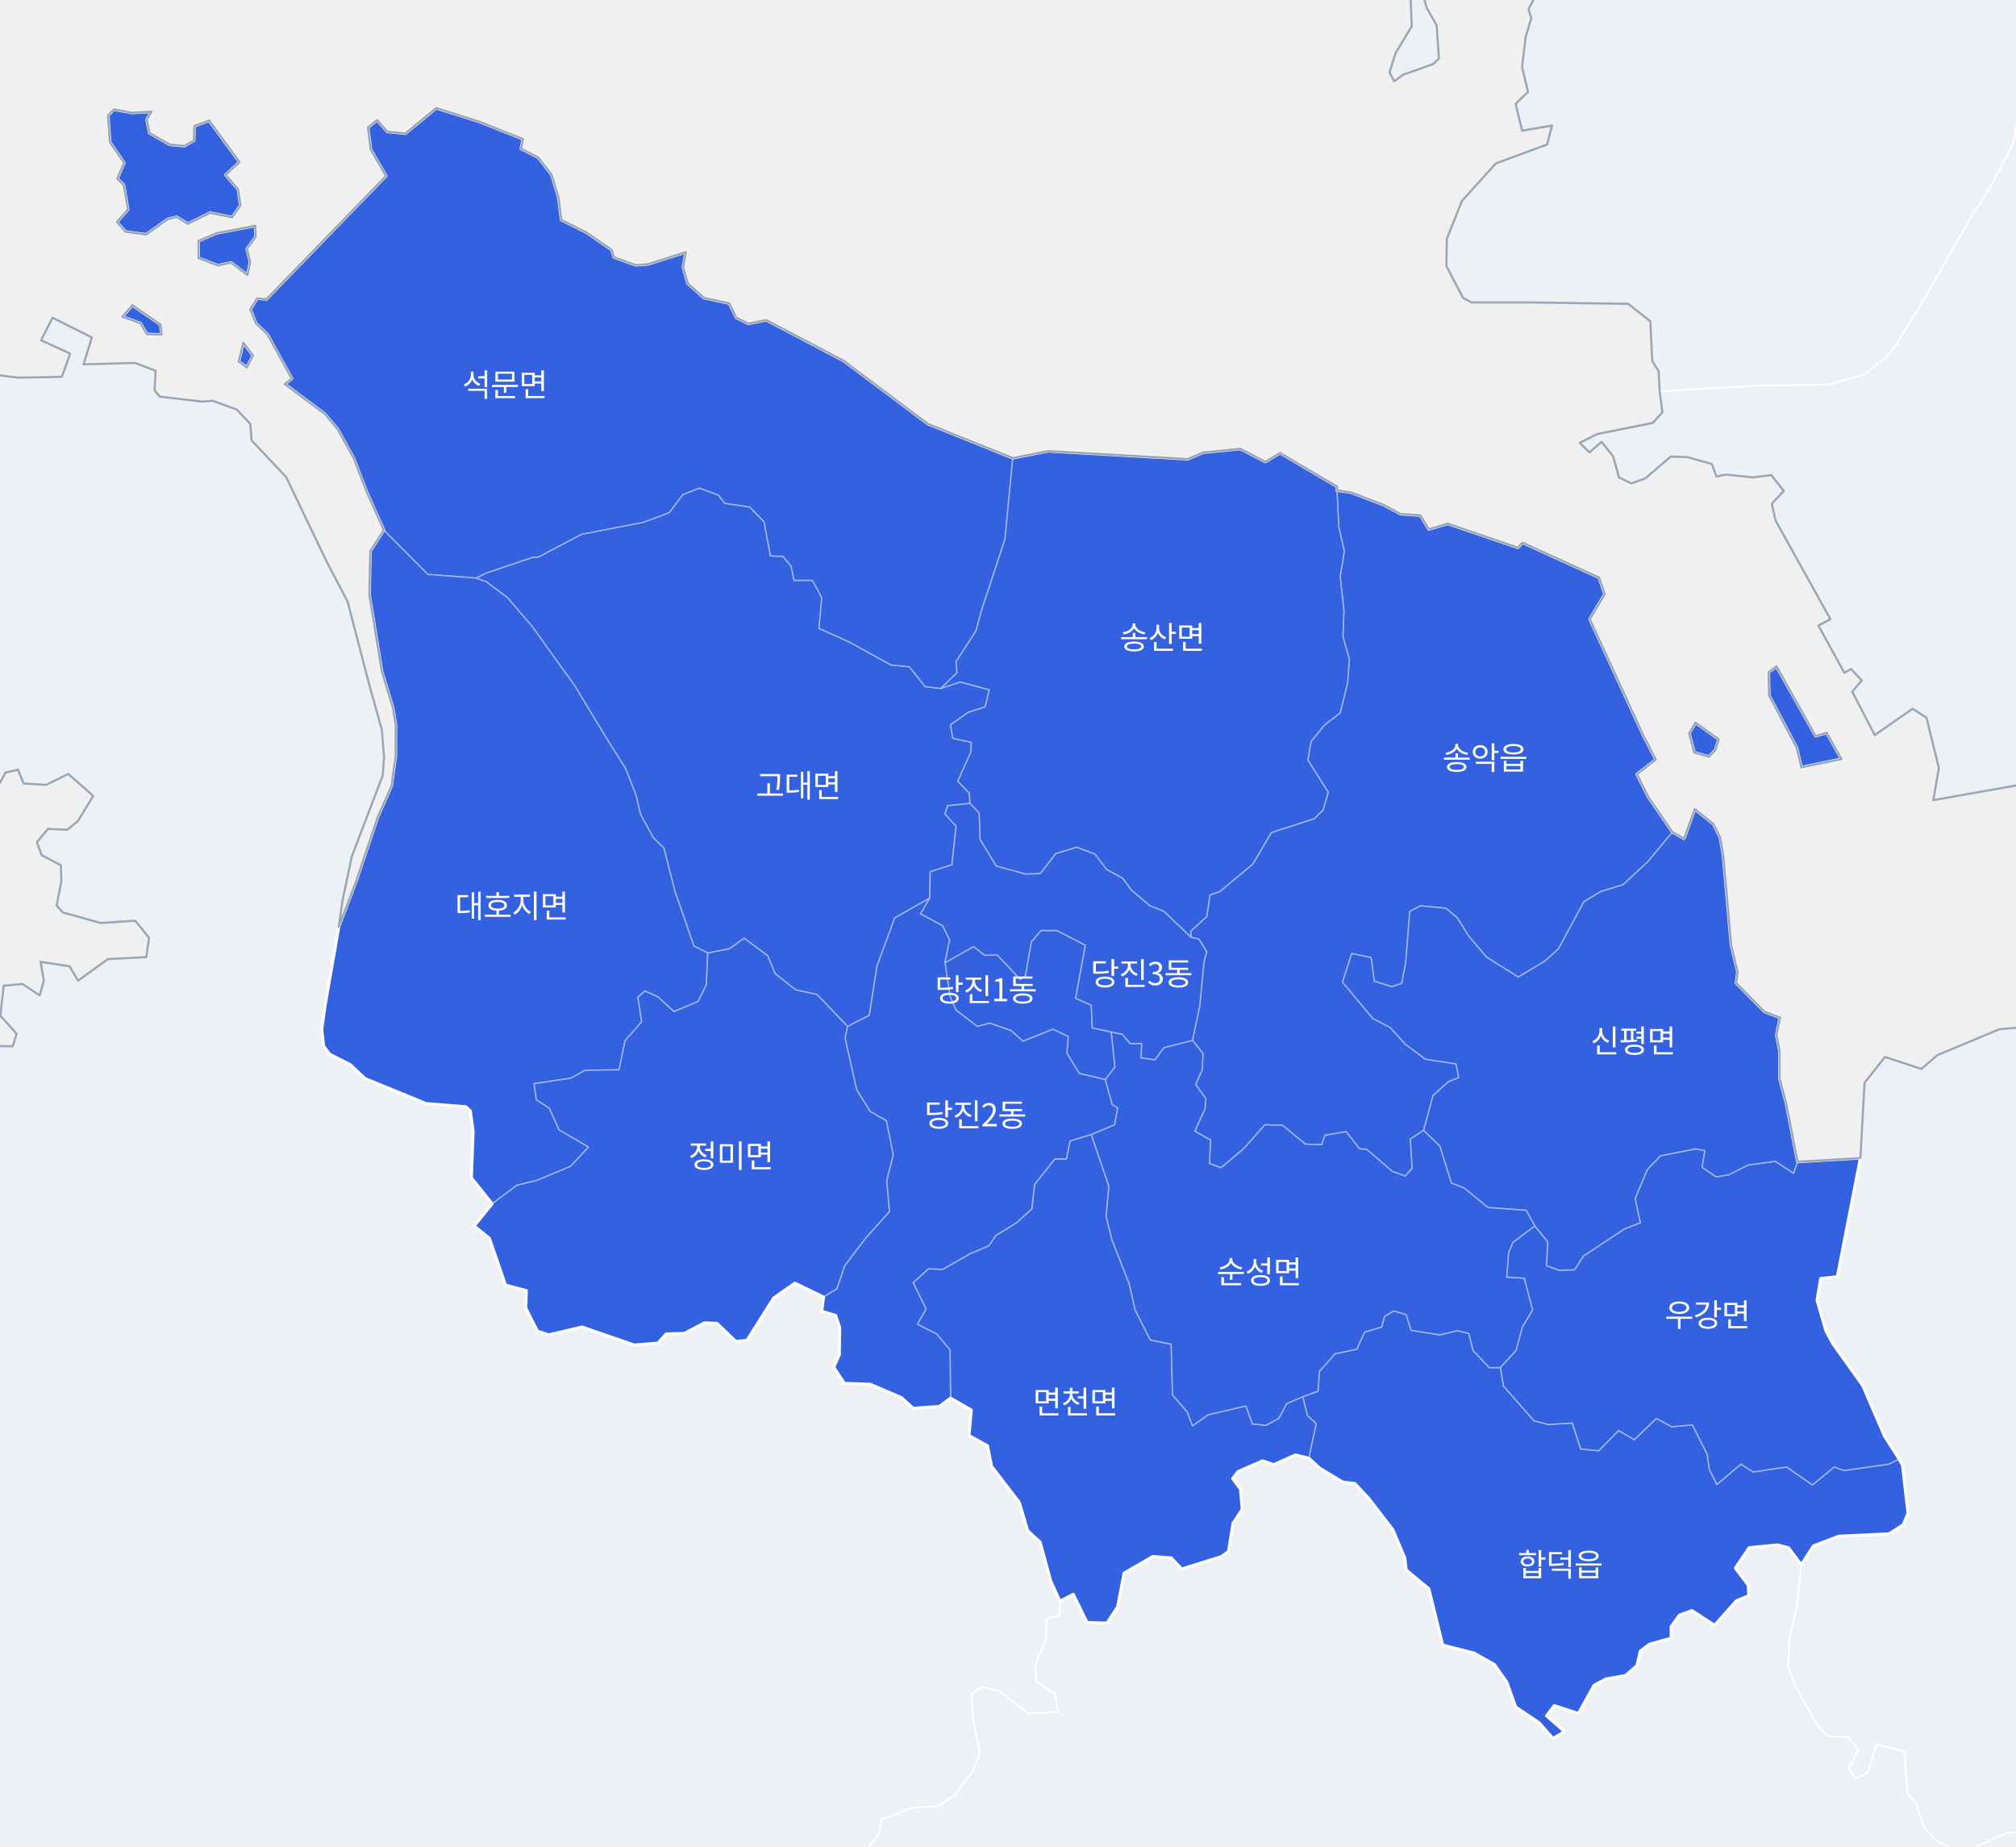
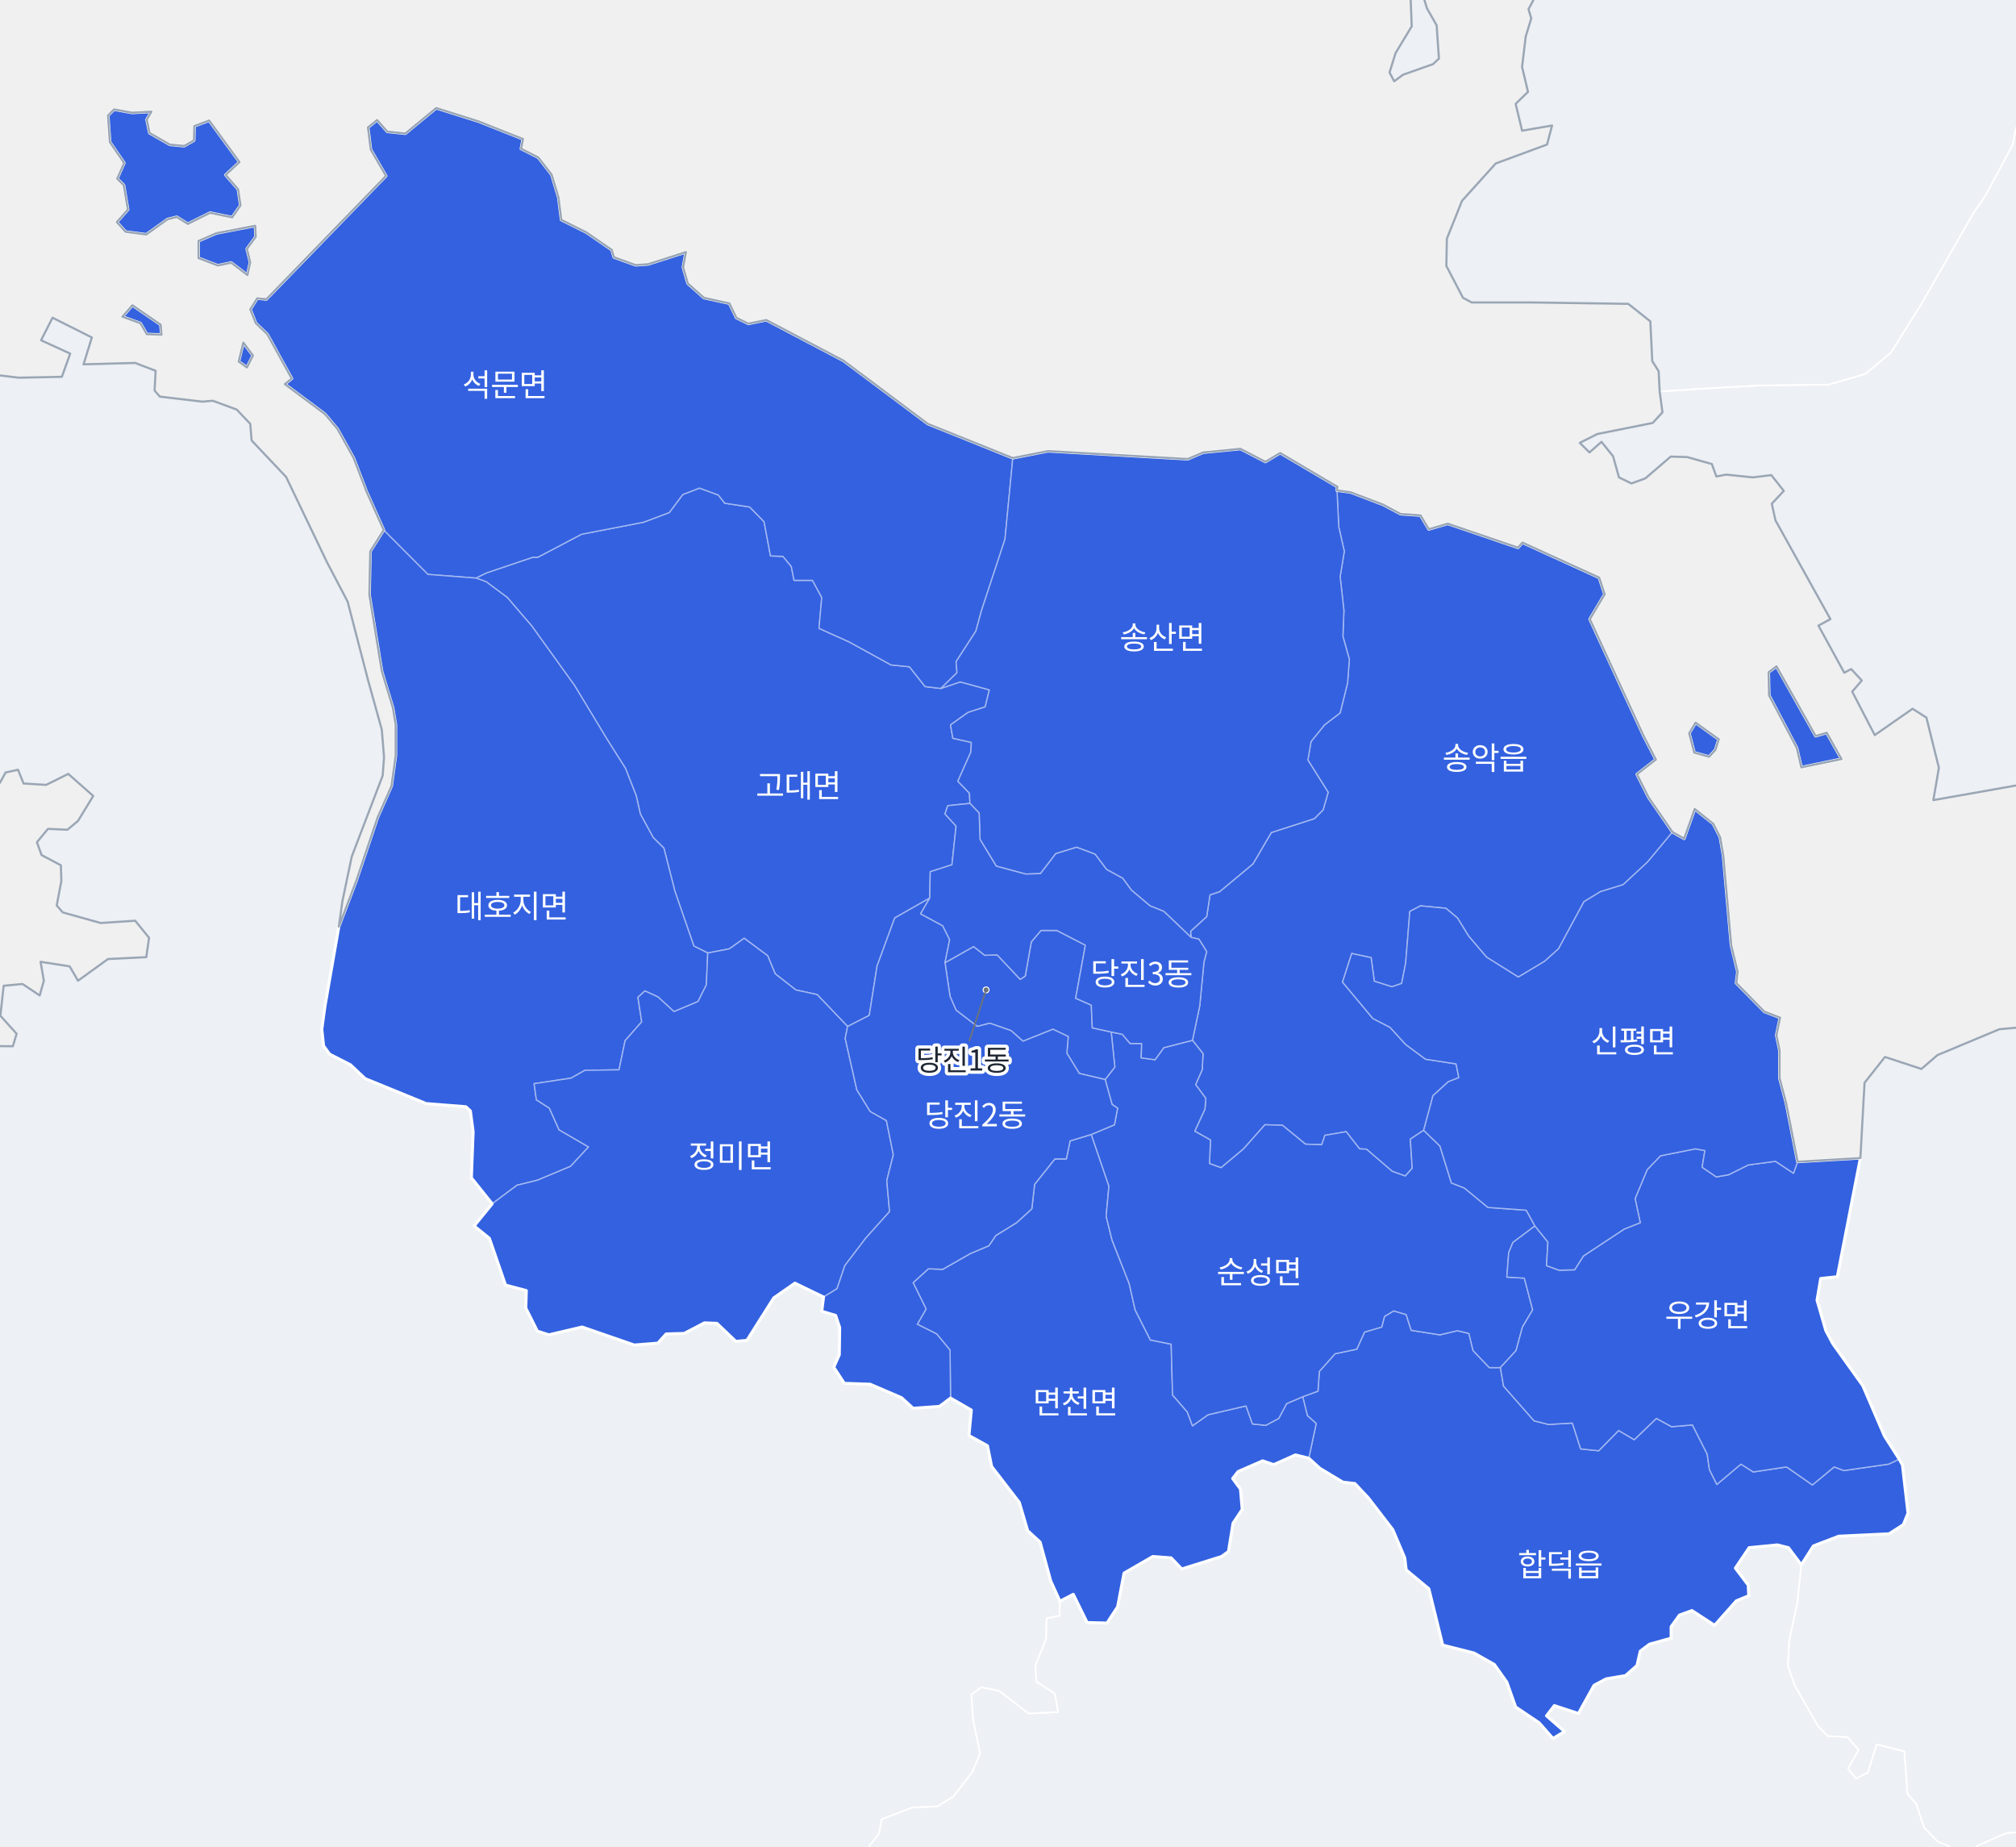
<svg xmlns="http://www.w3.org/2000/svg" width="1600" height="1465" viewBox="0 0 1600 1465" font-family="Pretendard,'Pretendard Variable','Apple SD Gothic Neo','Malgun Gothic','맑은 고딕','Noto Sans KR','Noto Sans CJK KR',sans-serif">
  <g id="배경">
    <path d="M1600 623.3L1534.4 634.9 1538.8 609.3 1528.9 569.4 1517.9 562.4 1487.9 583.3 1470 548.8 1477.6 540 1469.2 530.9 1463.7 533.8 1443.2 496.4 1452.7 491.3 1409.1 412.9 1406.2 399.7 1415.7 389.5 1405.8 377 1391.2 378.8 1369.9 376.6 1362.2 378.1 1358.6 368.2 1339.1 362.7 1326 362.3 1305.8 379.6 1294.8 383.6 1284.9 378.8 1280.2 362 1271 350.6 1261.5 359 1253.8 351.4 1267.7 344.4 1311.7 335.6 1319.4 327.2 1317.2 310.7 1349.8 308.5 1395.9 305.9 1451.3 305.2 1480.2 296.8 1500.7 279.9 1525.6 240 1565.9 169.6 1575.5 155.7 1597.5 114.7 1600 101.3Z" fill="#EDF0F4" fill-rule="evenodd" />
    <path d="M1130.5 0L1132.5 6.6 1140.2 20.1 1142 46.5 1137.3 50.9 1113.5 59.3 1106.5 64.5 1102.8 57.5 1107.6 42.1 1120.4 20.9 1119.6 0ZM1600 0L1600 101.3 1597.5 114.7 1575.5 155.7 1565.9 169.6 1525.6 240 1500.7 279.9 1480.2 296.8 1451.3 305.2 1395.9 305.9 1349.8 308.5 1317.2 310.7 1316.4 294.6 1311.3 286.5 1309.8 255 1292.3 241.1 1216 240 1168 240 1161.1 236.3 1147.9 211 1148.3 189.4 1160.3 159.4 1187.1 129.7 1227.8 114.7 1231.8 99.6 1208 103.7 1202.9 82.4 1212.7 72.9 1208 53.1 1210.9 28.9 1215.3 14.6 1213.1 7.3 1217 0Z" fill="#EDF0F4" fill-rule="evenodd" />
    <path d="M1600 1454L1592 1454.6 1568.7 1465 1547 1465 1537.7 1461.2 1527.1 1450.2 1520.9 1431.5 1513.9 1423.4 1511.4 1389.7 1489.4 1384.2 1482.4 1406.6 1472.9 1411.3 1466.7 1403.3 1475.1 1388.6 1466.3 1378.4 1450.5 1377.6 1442.8 1369.6 1424.2 1337 1419 1321.9 1420.1 1301 1426.4 1272.5 1429.6 1241.7 1439.2 1226.7 1459.3 1219 1499.3 1217.1 1510.6 1209.8 1514.3 1200.7 1509.9 1162.5 1507.3 1157.8 1495.6 1139.5 1478.4 1099.5 1454.6 1066.2 1449.1 1055.9 1442.1 1031.7 1445 1014.5 1458.2 1013.1 1476.5 918.9 1479.8 859.2 1496 838.7 1524.9 848.2 1537.7 837.2 1586.8 816.7 1600 815.5Z" fill="#EDF0F4" fill-rule="evenodd" />
    <path d="M0 1465L0 830.1 10.2 830.2 13.2 820.3 0.3 806 2.9 782.2 17.9 780.8 31.5 789.9 34.8 778.2 32.2 763.2 55.3 766.8 61.9 778.2 85.7 761 116.1 759.5 118.3 744.1 107.3 730.6 79.9 732.4 49.8 724 45 718.5 48.7 699.1 48.3 686.6 33 678.5 29.3 668.3 38.1 657.7 53.5 658.4 61.9 651.4 74 631.6 54.2 614.1 36.6 622.8 18.7 621.7 14.3 610.8 4.4 613 0 621.1 0 297.9 15 299.7 49.1 299 55.7 280.6 32.6 270 41.7 252.1 72.9 267.8 66.3 289.1 107.3 288 123.5 294.2 122.7 309.9 126.8 314.7 160.5 318.7 168.9 318 187.9 325 198.6 336.3 199.7 349.5 227.1 378.5 259.4 445.9 275.9 477.4 292.4 540.8 303 578.9 304.8 600.9 303.7 615.5 279.2 679.6 271.8 714.8 268.9 735.3 257.9 798.4 255.4 816.7 256.8 829.9 261.6 836.5 278.1 844.9 289.8 855.9 338.2 875.7 369.7 878.2 373.3 881.5 375.5 898 374.1 934.6 390.6 955.2 376.3 972.8 388.4 982.6 401.2 1019.7 417.7 1024.1 417.3 1038 426.5 1056.3 435.6 1059.2 462 1053 503.4 1067.3 522.1 1065.8 528.7 1058.5 543 1058.1 559.1 1049.7 569 1050.1 584 1064.4 592.8 1063.6 614.1 1029.9 630.9 1018.2 653.6 1029.2 652.2 1040.5 663.2 1043.8 666.4 1053.4 666.1 1075 661.7 1084.9 670.1 1097.7 690.6 1098.4 715.5 1109.1 724.7 1117.5 745.6 1116 754.4 1109.4 770.9 1118.9 769 1139.1 783.7 1147.2 787 1163.6 809 1192.2 815.6 1214.6 825.5 1223.7 833.9 1254.5 841.2 1270.6 840.9 1282 830.6 1284.2 830.2 1300.7 821.8 1321.2 822.5 1334.4 837.2 1343.9 839.8 1358.6 816.3 1359.7 792.9 1341.7 778.9 1338.8 770.9 1344.6 772.3 1364.8 777.8 1391.5 771.6 1406.2 756.6 1425.6 744.1 1433.3 723.6 1434.4 699.8 1443.6 697.6 1454.9 689.9 1465Z" fill="#EDF0F4" fill-rule="evenodd" />
    <path d="M689.9 1465L697.6 1454.9 699.8 1443.6 723.6 1434.4 744.1 1433.3 756.6 1425.6 771.6 1406.2 777.8 1391.5 772.3 1364.8 770.9 1344.6 778.9 1338.8 792.9 1341.7 816.3 1359.7 839.8 1358.6 837.2 1343.9 822.5 1334.4 821.8 1321.2 830.2 1300.7 830.6 1284.2 840.9 1282 841.2 1270.6 851.8 1265.1 862.8 1287.5 878.6 1287.9 887 1275 892.1 1248.3 914.9 1235.1 929.5 1236.2 937.9 1245 969.5 1235.1 975 1231.1 978.6 1208.7 985.9 1197.7 984.5 1181.6 978.3 1173.2 982.6 1167.7 1002.1 1159.2 1010.9 1162.2 1028.1 1154.5 1038.7 1157.1 1047.5 1165.1 1065.8 1176.1 1075.3 1177.2 1086 1188.6 1105.4 1213.8 1114.9 1236.2 1116 1245.7 1134 1260.7 1145 1305.4 1169.9 1311.7 1186 1320.8 1195.9 1334.8 1202.9 1354.5 1221.5 1367 1232.5 1379.5 1241.7 1374 1227.4 1361.5 1233.6 1353.4 1252.7 1359.7 1265.1 1337.3 1274.7 1332.2 1290.1 1329.6 1299.2 1321.6 1301.8 1310.2 1309.1 1304.7 1326.3 1299.9 1326.3 1290.8 1332.9 1281.6 1342.8 1278 1360.8 1289.7 1378 1270.3 1387.9 1266.2 1387.5 1257.8 1377.3 1244.3 1388.2 1228.1 1410.6 1225.9 1419.4 1228.1 1429.6 1241.7 1426.4 1272.5 1420.1 1301 1419 1321.9 1424.2 1337 1442.8 1369.6 1450.5 1377.6 1466.3 1378.4 1475.1 1388.6 1466.7 1403.3 1472.9 1411.3 1482.4 1406.6 1489.4 1384.2 1511.4 1389.7 1513.9 1423.4 1520.9 1431.5 1527.1 1450.2 1537.7 1461.2 1547 1465 1568.7 1465 1592 1454.6 1600 1454 1600 1465Z" fill="#EDF0F4" fill-rule="evenodd" />
    <path d="M1600 623.3L1534.4 634.9 1538.8 609.3 1528.9 569.4 1517.9 562.4 1487.9 583.3 1470 548.8 1477.6 540 1469.2 530.9 1463.7 533.8 1443.2 496.4 1452.7 491.3 1409.1 412.9 1406.2 399.7 1415.7 389.5 1405.8 377 1391.2 378.8 1369.9 376.6 1362.2 378.1 1358.6 368.2 1339.1 362.7 1326 362.3 1305.8 379.6 1294.8 383.6 1284.9 378.8 1280.2 362 1271 350.6 1261.5 359 1253.8 351.4 1267.7 344.4 1311.7 335.6 1319.4 327.2 1317.2 310.7 1349.8 308.5 1395.9 305.9 1451.3 305.2 1480.2 296.8 1500.7 279.9 1525.6 240 1565.9 169.6 1575.5 155.7 1597.5 114.7 1600 101.3" fill="none" stroke="#FFFFFF" stroke-width="1.2" stroke-linejoin="round" stroke-linecap="round" />
    <path d="M1132.5 6.6L1140.2 20.1 1142 46.5 1137.3 50.9 1113.5 59.3 1106.5 64.5 1102.8 57.5 1107.6 42.1 1120.4 20.9 1119.6 0M1130.5 0L1132.5 6.6M1600 101.3L1597.5 114.7 1575.5 155.7 1565.9 169.6 1525.6 240 1500.7 279.9 1480.2 296.8 1451.3 305.2 1395.9 305.9 1349.8 308.5 1317.2 310.7 1316.4 294.6 1311.3 286.5 1309.8 255 1292.3 241.1 1216 240 1168 240 1161.1 236.3 1147.9 211 1148.3 189.4 1160.3 159.4 1187.1 129.7 1227.8 114.7 1231.8 99.6 1208 103.7 1202.9 82.4 1212.7 72.9 1208 53.1 1210.9 28.9 1215.3 14.6 1213.1 7.3 1217 0" fill="none" stroke="#FFFFFF" stroke-width="1.2" stroke-linejoin="round" stroke-linecap="round" />
    <path d="M1600 1454L1592 1454.6 1568.7 1465M1547 1465L1537.7 1461.2 1527.1 1450.2 1520.9 1431.5 1513.9 1423.4 1511.4 1389.7 1489.4 1384.2 1482.4 1406.6 1472.9 1411.3 1466.7 1403.3 1475.1 1388.6 1466.3 1378.4 1450.5 1377.6 1442.8 1369.6 1424.2 1337 1419 1321.9 1420.1 1301 1426.4 1272.5 1429.6 1241.7 1439.2 1226.7 1459.3 1219 1499.3 1217.1 1510.6 1209.8 1514.3 1200.7 1509.9 1162.5 1507.3 1157.8 1495.6 1139.5 1478.4 1099.5 1454.6 1066.2 1449.1 1055.9 1442.1 1031.7 1445 1014.5 1458.2 1013.1 1476.5 918.9 1479.8 859.2 1496 838.7 1524.9 848.2 1537.7 837.2 1586.8 816.7 1600 815.5" fill="none" stroke="#FFFFFF" stroke-width="1.2" stroke-linejoin="round" stroke-linecap="round" />
    <path d="M0 830.1L10.2 830.2 13.2 820.3 0.3 806 2.9 782.2 17.9 780.8 31.5 789.9 34.8 778.2 32.2 763.2 55.3 766.8 61.9 778.2 85.7 761 116.1 759.5 118.3 744.1 107.3 730.6 79.9 732.4 49.8 724 45 718.5 48.7 699.1 48.3 686.6 33 678.5 29.3 668.3 38.1 657.7 53.5 658.4 61.9 651.4 74 631.6 54.2 614.1 36.6 622.8 18.7 621.7 14.3 610.8 4.4 613 0 621.1M0 297.9L15 299.7 49.1 299 55.7 280.6 32.6 270 41.7 252.1 72.9 267.8 66.3 289.1 107.3 288 123.5 294.2 122.7 309.9 126.8 314.7 160.5 318.7 168.9 318 187.9 325 198.6 336.3 199.7 349.5 227.1 378.5 259.4 445.9 275.9 477.4 292.4 540.8 303 578.9 304.8 600.9 303.7 615.5 279.2 679.6 271.8 714.8 268.9 735.3 257.9 798.4 255.4 816.7 256.8 829.9 261.6 836.5 278.1 844.9 289.8 855.9 338.2 875.7 369.7 878.2 373.3 881.5 375.5 898 374.1 934.6 390.6 955.2 376.3 972.8 388.4 982.6 401.2 1019.7 417.7 1024.1 417.3 1038 426.5 1056.3 435.6 1059.2 462 1053 503.4 1067.3 522.1 1065.8 528.7 1058.5 543 1058.1 559.1 1049.7 569 1050.1 584 1064.4 592.8 1063.6 614.1 1029.9 630.9 1018.2 653.6 1029.2 652.2 1040.5 663.2 1043.8 666.4 1053.4 666.1 1075 661.7 1084.9 670.1 1097.7 690.6 1098.4 715.5 1109.1 724.7 1117.5 745.6 1116 754.4 1109.4 770.9 1118.9 769 1139.1 783.7 1147.2 787 1163.6 809 1192.2 815.6 1214.6 825.5 1223.7 833.9 1254.5 841.2 1270.6 840.9 1282 830.6 1284.2 830.2 1300.7 821.8 1321.2 822.5 1334.4 837.2 1343.9 839.8 1358.6 816.3 1359.7 792.9 1341.7 778.9 1338.8 770.9 1344.6 772.3 1364.8 777.8 1391.5 771.6 1406.2 756.6 1425.6 744.1 1433.3 723.6 1434.4 699.8 1443.6 697.6 1454.9 689.9 1465" fill="none" stroke="#FFFFFF" stroke-width="1.2" stroke-linejoin="round" stroke-linecap="round" />
    <path d="M689.9 1465L697.6 1454.9 699.8 1443.6 723.6 1434.4 744.1 1433.3 756.6 1425.6 771.6 1406.2 777.8 1391.5 772.3 1364.8 770.9 1344.6 778.9 1338.8 792.9 1341.7 816.3 1359.7 839.8 1358.6 837.2 1343.9 822.5 1334.4 821.8 1321.2 830.2 1300.7 830.6 1284.2 840.9 1282 841.2 1270.6 851.8 1265.1 862.8 1287.5 878.6 1287.9 887 1275 892.1 1248.3 914.9 1235.1 929.5 1236.2 937.9 1245 969.5 1235.1 975 1231.1 978.6 1208.7 985.9 1197.7 984.5 1181.6 978.3 1173.2 982.6 1167.7 1002.1 1159.2 1010.9 1162.2 1028.1 1154.5 1038.7 1157.1 1047.5 1165.1 1065.8 1176.1 1075.3 1177.2 1086 1188.6 1105.4 1213.8 1114.9 1236.2 1116 1245.7 1134 1260.7 1145 1305.4 1169.9 1311.7 1186 1320.8 1195.9 1334.8 1202.9 1354.5 1221.5 1367 1232.5 1379.5 1241.7 1374 1227.4 1361.5 1233.6 1353.4 1252.7 1359.7 1265.1 1337.3 1274.7 1332.2 1290.1 1329.6 1299.2 1321.6 1301.8 1310.2 1309.1 1304.7 1326.3 1299.9 1326.3 1290.8 1332.9 1281.6 1342.8 1278 1360.8 1289.7 1378 1270.3 1387.9 1266.2 1387.5 1257.8 1377.3 1244.3 1388.2 1228.1 1410.6 1225.9 1419.4 1228.1 1429.6 1241.7 1426.4 1272.5 1420.1 1301 1419 1321.9 1424.2 1337 1442.8 1369.6 1450.5 1377.6 1466.3 1378.4 1475.1 1388.6 1466.7 1403.3 1472.9 1411.3 1482.4 1406.6 1489.4 1384.2 1511.4 1389.7 1513.9 1423.4 1520.9 1431.5 1527.1 1450.2 1537.7 1461.2 1547 1465M1568.7 1465L1592 1454.6 1600 1454" fill="none" stroke="#FFFFFF" stroke-width="1.2" stroke-linejoin="round" stroke-linecap="round" />
  </g>
  <g id="대상_내부">
    <path id="충청남도_당진시_합덕읍" d="M1190.8 1085.2L1182 1085.2 1169.1 1071.7 1165.8 1058.1 1156.7 1055.9 1142.8 1059.2 1120 1055.6 1116 1043.1 1106.1 1040.2 1098.8 1044.6 1096.6 1053 1083 1057 1076.8 1070.6 1059.6 1074.2 1047.1 1088.2 1046 1103.9 1033.9 1108.3 1037.6 1123.3 1044.6 1129.6 1038.7 1157.1 1047.5 1165.1 1065.8 1176.1 1075.3 1177.2 1086 1188.6 1105.4 1213.8 1114.9 1236.2 1116 1245.7 1134 1260.7 1145 1305.4 1169.9 1311.7 1186 1320.8 1195.9 1334.8 1202.9 1354.5 1221.5 1367 1232.5 1379.5 1241.7 1374 1227.4 1361.5 1233.6 1353.4 1252.7 1359.7 1265.1 1337.3 1274.7 1332.2 1290.1 1329.6 1299.2 1321.6 1301.8 1310.2 1309.1 1304.7 1326.3 1299.9 1326.3 1290.8 1332.9 1281.6 1342.8 1278 1360.8 1289.7 1378 1270.3 1387.9 1266.2 1387.5 1257.8 1377.3 1244.3 1388.2 1228.1 1410.6 1225.9 1419.4 1228.1 1429.6 1241.7 1439.2 1226.7 1459.3 1219 1499.3 1217.1 1510.6 1209.8 1514.3 1200.7 1509.9 1162.5 1507.3 1157.8 1498.9 1161.8 1463.4 1166.9 1455.7 1164 1438.4 1178.3 1417.9 1164 1391.5 1168 1381.7 1161.8 1362.6 1177.9 1356.7 1166.2 1354.9 1153.8 1343.2 1130.7 1326.7 1132.1 1314.6 1125.5 1297 1142.4 1284.6 1135.1 1268.8 1151.2 1254.5 1149.7 1247.9 1129.2 1228.9 1130.3 1217.5 1127.4 1193.3 1099.9Z" fill="#3361E0" fill-rule="evenodd" stroke="#A3B8F1" stroke-width="1" stroke-linejoin="round" />
    <path id="충청남도_당진시_송악읍" d="M1327.4 660.2L1308.4 632.7 1299.2 614.4 1314.2 602.7 1304.7 584.4 1261.8 491.3 1273.6 471.5 1269.2 458.3 1208.3 430.5 1204.7 434.5 1149 415.5 1134 419.9 1127.4 408.9 1111.6 407.8 1097.7 400.4 1072 390.6 1061.1 389.1 1062.5 418 1066.9 437.5 1063.6 457.6 1066.6 484.4 1065.8 504.9 1070.9 523.2 1069.5 541.9 1063.6 565.7 1051.2 575.2 1040.5 588.4 1038 603.1 1054.1 628.7 1050.1 642.6 1043.1 649.6 1009 660.6 994.4 685.5 968 707.5 960.3 710.1 957.7 727.3 944.9 739 945.3 743.8 951.5 745.2 957.7 755.1 955.5 763.5 952.2 798 946.4 825.5 954.8 836.1 954.1 848.9 948.9 860.6 957 871.6 956.3 880.1 948.2 897.6 960.7 904.6 959.9 923.3 969.1 926.6 987 911.6 1003.9 892.5 1017.8 892.9 1036.1 907.9 1049 908.3 1051.5 900.9 1068.4 898 1079 911.6 1084.5 911.9 1105 929.5 1115.3 933.2 1120.8 927 1119.3 903.9 1129.9 896.9 1137.3 869.4 1149.4 858.4 1157.8 855.1 1155.6 844.2 1131.4 840.5 1115.6 828.8 1103.2 815.2 1089.6 808.2 1065.5 779.3 1072.8 756.6 1088.2 759.9 1090.7 778.6 1104.7 783 1112.4 780.4 1115.6 764.3 1118.9 723.2 1127.4 718.8 1147.5 720.7 1156.7 728.4 1165.5 742.7 1179.8 759.5 1205 775.3 1225.9 762.8 1236.9 752.9 1257.1 715.5 1270.3 707.5 1288.2 702 1307.6 684Z" fill="#3361E0" fill-rule="evenodd" stroke="#A3B8F1" stroke-width="1" stroke-linejoin="round" />
    <path id="충청남도_당진시_고대면" d="M746.7 546.3L734.2 544.8 721.8 529.1 707.1 527.6 673.8 509.3 650 498.6 652.2 474.1 644.8 460.5 630.2 460.5 628 449.5 621.4 441.5 611.5 441.1 606.4 414 595 402.3 575.2 399.3 570.1 392.8 555.1 387.3 541.9 392.4 531.2 406.7 510.7 414.4 461.6 423.9 426.8 442.2 422.8 442.2 385.8 454.7 377.7 458.7 385.8 461.6 402.6 474.1 422.1 496.8 456.1 544.1 481.8 586.6 496.4 609.7 504.9 631.3 508.2 645.9 518.4 664.6 526.9 673 535.6 707.1 550.7 750.7 561.7 756.2 578.9 752.9 590.6 744.5 609.3 758.4 615.2 772.7 631.6 785.5 648.5 789.2 672.7 814.5 689.9 805.7 696.1 766.5 710.1 728.4 737.9 712.6 738.3 691.7 755.5 686.2 758.8 655.5 750 645.9 752.2 639.3 769.8 637.5 769.4 629.4 760.2 619.9 770.5 596.8 770.9 589.1 756.2 585.8 754.4 575.2 768.3 565.3 781.9 560.9 785.2 547.4 762.1 541.1Z" fill="#3361E0" fill-rule="evenodd" stroke="#A3B8F1" stroke-width="1" stroke-linejoin="round" />
    <path id="충청남도_당진시_석문면" d="M196 291.6L200.8 282.1 193.1 271.8 189.4 286.9ZM128.2 265.6L127.5 257.6 105.1 242.2 97.1 251.3 111.4 256.5 116.5 265.2ZM198.6 208.1L196 197.5 203 187.9 202.6 179.1 171.8 185 157.5 191.2 157.5 204.8 172.9 210.7 183.5 208.5 196.4 218.3ZM803.8 363.4L736.4 336.3 669.4 286.1 608.2 253.9 593.9 256.8 584.4 252.1 578.9 240.7 558.7 236.3 545.9 224.9 542.2 212.1 544.4 200 514.4 209.6 504.5 210.3 487.3 204.1 485.5 198.2 465.3 184.3 445.5 174.4 443.3 156.8 437.8 138.5 427.2 124.9 413.6 118 415.1 110.3 379.9 96.3 346.2 85.7 321.7 105.9 307.4 104.4 299.3 95.2 292 101.1 294.2 118.7 306.3 139.6 211.4 237.4 204.1 236.7 198.6 245.5 203 256.5 212.1 265.2 231.5 300.4 226 304.8 257.9 328.6 267.8 340.4 280.6 363.4 290.9 390.2 304.5 420.6 339.6 455.8 377.7 458.7 385.8 454.7 422.8 442.2 426.8 442.2 461.6 423.9 510.7 414.4 531.2 406.7 541.9 392.4 555.1 387.3 570.1 392.8 575.2 399.3 595 402.3 606.4 414 611.5 441.1 621.4 441.5 628 449.5 630.2 460.5 644.8 460.5 652.2 474.1 650 498.6 673.8 509.3 707.1 527.6 721.8 529.1 734.2 544.8 746.7 546.3 759.5 533.8 758.8 525 774.5 500.8 778.9 484.7 797.6 427.9ZM120.2 88.6L104.8 89.4 90.5 86.8 85.7 91.6 87.2 112.8 98.5 129.3 93 141.8 98.2 146.9 101.5 166.3 92.7 176.2 99.6 183.9 116.1 186.1 133 174 140.3 172.2 149.1 177.7 166.7 168.9 184.3 172.5 190.9 163 189 150.2 179.1 138.8 190.1 128.6 166 95.6 154.2 100 153.9 111.4 146.2 115.8 134.8 114.7 118.7 105.5 116.5 94.9Z" fill="#3361E0" fill-rule="evenodd" stroke="#A3B8F1" stroke-width="1" stroke-linejoin="round" />
    <path id="충청남도_당진시_대호지면" d="M377.7 458.7L339.6 455.8 304.5 420.6 293.8 437.5 293.1 471.9 303 532.7 311.8 561.7 314 575.2 314 599.4 310.7 623.6 299.7 648.5 282.8 698.7 268.9 735.3 257.9 798.4 255.4 816.7 256.8 829.9 261.6 836.5 278.1 844.9 289.8 855.9 338.2 875.7 369.7 878.2 373.3 881.5 375.5 898 374.1 934.6 390.6 955.2 410.3 940.5 426.5 936.5 452.8 925.5 467.1 910.1 443.7 896.5 436 879.3 425.7 872.7 423.9 859.9 453.2 855.5 464.2 849.3 491.3 848.9 496.1 825.8 509.3 810.8 506.3 791.4 511.8 786.3 522.1 791 534.9 802.7 554 794.7 560.6 781.5 561.7 756.2 550.7 750.7 535.6 707.1 526.9 673 518.4 664.6 508.2 645.9 504.9 631.3 496.4 609.7 481.8 586.6 456.1 544.1 422.1 496.8 402.6 474.1 385.8 461.6Z" fill="#3361E0" fill-rule="evenodd" stroke="#A3B8F1" stroke-width="1" stroke-linejoin="round" />
    <path id="충청남도_당진시_정미면" d="M672.7 814.5L648.5 789.2 631.6 785.5 615.2 772.7 609.3 758.4 590.6 744.5 578.9 752.9 561.7 756.2 560.6 781.5 554 794.7 534.9 802.7 522.1 791 511.8 786.3 506.3 791.4 509.3 810.8 496.1 825.8 491.3 848.9 464.2 849.3 453.2 855.5 423.9 859.9 425.7 872.7 436 879.3 443.7 896.5 467.1 910.1 452.8 925.5 426.5 936.5 410.3 940.5 390.6 955.2 376.3 972.8 388.4 982.6 401.2 1019.7 417.7 1024.1 417.3 1038 426.5 1056.3 435.6 1059.2 462 1053 503.4 1067.3 522.1 1065.8 528.7 1058.5 543 1058.1 559.1 1049.7 569 1050.1 584 1064.4 592.8 1063.6 614.1 1029.9 630.9 1018.2 653.6 1029.2 664.3 1022.6 670.5 1004.3 687 982.6 706 961.4 703.8 936.8 709 916.3 703.5 889.2 690.6 881.9 680 864.7 670.8 824Z" fill="#3361E0" fill-rule="evenodd" stroke="#A3B8F1" stroke-width="1" stroke-linejoin="round" />
    <path id="충청남도_당진시_면천면" d="M1033.9 1108.3L1021.1 1113.8 1014.9 1125.5 1004.6 1131 994 1129.9 988.9 1115.6 958.8 1122.6 946.4 1131.4 942.3 1120.4 930.6 1106.9 929.5 1066.6 913 1063.3 900.9 1039.4 896.2 1018.6 882.6 984.1 877.9 965.1 880.1 941.2 866.1 900.2 849.3 905.3 846.3 919.6 837.2 919.6 821.1 939.8 818.9 959.2 806.8 970.2 790.3 980.4 784.8 988.5 770.1 994.7 748.2 1007.2 736.8 1006.8 724.7 1017.8 735 1038.7 728 1050.8 743.4 1058.5 754 1071.3 754.4 1109.4 770.9 1118.9 769 1139.1 783.7 1147.2 787 1163.6 809 1192.2 815.6 1214.6 825.5 1223.7 833.9 1254.5 841.2 1270.6 851.8 1265.1 862.8 1287.5 878.6 1287.9 887 1275 892.1 1248.3 914.9 1235.1 929.5 1236.2 937.9 1245 969.5 1235.1 975 1231.1 978.6 1208.7 985.9 1197.7 984.5 1181.6 978.3 1173.2 982.6 1167.7 1002.1 1159.2 1010.9 1162.2 1028.1 1154.5 1038.7 1157.1 1044.6 1129.6 1037.6 1123.3Z" fill="#3361E0" fill-rule="evenodd" stroke="#A3B8F1" stroke-width="1" stroke-linejoin="round" />
    <path id="충청남도_당진시_순성면" d="M946.4 825.5L923.7 831.3 916.7 840.9 905.7 839.4 906.1 828 896.9 828 890.7 820.7 881.9 818.9 884.8 846.7 877.1 856.6 882.6 876.4 887 879.3 884.5 892.5 866.1 900.2 880.1 941.2 877.9 965.1 882.6 984.1 896.2 1018.6 900.9 1039.4 913 1063.3 929.5 1066.6 930.6 1106.9 942.3 1120.4 946.4 1131.4 958.8 1122.6 988.9 1115.6 994 1129.9 1004.6 1131 1014.9 1125.5 1021.1 1113.8 1033.9 1108.3 1046 1103.9 1047.1 1088.2 1059.6 1074.2 1076.8 1070.6 1083 1057 1096.6 1053 1098.8 1044.6 1106.1 1040.2 1116 1043.1 1120 1055.6 1142.8 1059.2 1156.7 1055.9 1165.8 1058.1 1169.1 1071.7 1182 1085.2 1190.8 1085.2 1203.2 1071.7 1208.3 1053 1216.4 1039.4 1209.8 1014.2 1195.9 1013.4 1197.4 994 1200.7 985.9 1218.2 972.8 1211.3 960.3 1180.9 958.1 1162.2 942.7 1151.9 938.7 1142.8 909.4 1129.9 896.9 1119.3 903.9 1120.8 927 1115.3 933.2 1105 929.5 1084.5 911.9 1079 911.6 1068.4 898 1051.5 900.9 1049 908.3 1036.1 907.9 1017.8 892.9 1003.9 892.5 987 911.6 969.1 926.6 959.9 923.3 960.7 904.6 948.2 897.6 956.3 880.1 957 871.6 948.9 860.6 954.1 848.9 954.8 836.1Z" fill="#3361E0" fill-rule="evenodd" stroke="#A3B8F1" stroke-width="1" stroke-linejoin="round" />
    <path id="충청남도_당진시_우강면" d="M1426.7 921.8L1423.4 931 1409.1 921.5 1387.5 924.4 1372.1 932.1 1362.2 933.9 1350.9 926.2 1353.1 913 1345.7 911.6 1317.9 917.1 1307.3 928.1 1297.7 951.1 1301.8 970.2 1289 975.3 1256.7 996.6 1249.7 1007.6 1237.3 1007.9 1227.4 1004.3 1228.5 985.6 1218.2 972.8 1200.7 985.9 1197.4 994 1195.9 1013.4 1209.8 1014.2 1216.4 1039.4 1208.3 1053 1203.2 1071.7 1190.8 1085.2 1193.3 1099.9 1217.5 1127.4 1228.9 1130.3 1247.9 1129.2 1254.5 1149.7 1268.8 1151.2 1284.6 1135.1 1297 1142.4 1314.6 1125.5 1326.7 1132.1 1343.2 1130.7 1354.9 1153.8 1356.7 1166.2 1362.6 1177.9 1381.7 1161.8 1391.5 1168 1417.9 1164 1438.4 1178.3 1455.7 1164 1463.4 1166.9 1498.9 1161.8 1507.3 1157.8 1495.6 1139.5 1478.4 1099.5 1454.6 1066.2 1449.1 1055.9 1442.1 1031.7 1445 1014.5 1458.2 1013.1 1476.5 918.9Z" fill="#3361E0" fill-rule="evenodd" stroke="#A3B8F1" stroke-width="1" stroke-linejoin="round" />
    <path id="충청남도_당진시_신평면" d="M1426.7 921.8L1417.6 875.3 1412.4 855.5 1412.4 833.5 1409.9 821.4 1412.8 807.5 1400.3 802.7 1378 780 1379.1 771.2 1374 750 1367.7 678.9 1365.2 664.3 1359.7 653.6 1345 641.9 1336.6 665.4 1327.4 660.2 1307.6 684 1288.2 702 1270.3 707.5 1257.1 715.5 1236.9 752.9 1225.9 762.8 1205 775.3 1179.8 759.5 1165.5 742.7 1156.7 728.4 1147.5 720.7 1127.4 718.8 1118.9 723.2 1115.6 764.3 1112.4 780.4 1104.7 783 1090.7 778.6 1088.2 759.9 1072.8 756.6 1065.5 779.3 1089.6 808.2 1103.2 815.2 1115.6 828.8 1131.4 840.5 1155.6 844.2 1157.8 855.1 1149.4 858.4 1137.3 869.4 1129.9 896.9 1142.8 909.4 1151.9 938.7 1162.2 942.7 1180.9 958.1 1211.3 960.3 1218.2 972.8 1228.5 985.6 1227.4 1004.3 1237.3 1007.9 1249.7 1007.6 1256.7 996.6 1289 975.3 1301.8 970.2 1297.7 951.1 1307.3 928.1 1317.9 917.1 1345.7 911.6 1353.1 913 1350.9 926.2 1362.2 933.9 1372.1 932.1 1387.5 924.4 1409.1 921.5 1423.4 931ZM1361.5 595L1364.1 586.6 1345.7 573.4 1340.6 581.8 1344.6 597.2 1356.4 600.5ZM1409.9 528.7L1403.6 533.4 1404 551.8 1426 593.5 1429.6 608.9 1461.5 602.3 1449.8 581.4 1441 584Z" fill="#3361E0" fill-rule="evenodd" stroke="#A3B8F1" stroke-width="1" stroke-linejoin="round" />
    <path id="충청남도_당진시_송산면" d="M1061.1 389.1L1061.4 386.2 1016 359.4 1004.3 366.4 984.5 356.1 954.8 359 942.7 364.2 831.7 357.9 803.8 363.4 797.6 427.9 778.9 484.7 774.5 500.8 758.8 525 759.5 533.8 746.7 546.3 762.1 541.1 785.2 547.4 781.9 560.9 768.3 565.3 754.4 575.2 756.2 585.8 770.9 589.1 770.5 596.8 760.2 619.9 769.4 629.4 769.8 637.5 777.1 645.2 777.8 666.1 790.7 687.3 814.1 693.6 825.8 693.2 837.9 677.4 854.4 672.3 869.1 677.8 878.2 689.9 891 696.9 898 706.4 912.7 718.8 923.7 723.2 945.3 743.8 944.9 739 957.7 727.3 960.3 710.1 968 707.5 994.4 685.5 1009 660.6 1043.1 649.6 1050.1 642.6 1054.1 628.7 1038 603.1 1040.5 588.4 1051.2 575.2 1063.6 565.7 1069.5 541.9 1070.9 523.2 1065.8 504.9 1066.6 484.4 1063.6 457.6 1066.9 437.5 1062.5 418Z" fill="#3361E0" fill-rule="evenodd" stroke="#A3B8F1" stroke-width="1" stroke-linejoin="round" />
    <path id="충청남도_당진시_당진1동" d="M881.9 818.9L866.9 815.6 866.1 797.6 853.7 792.1 861.4 750 838.7 738.3 826.2 738.3 818.5 747.4 813.7 774.5 809.7 777.1 791.4 757.7 781.5 758 772.7 751.1 750 763.9 754 790.7 758.8 801.6 775.6 814.5 785.5 811.9 802.4 817.8 811.9 826.2 835.7 816.7 847.8 822.5 846.7 835.7 856.6 851.8 877.1 856.6 884.8 846.7Z" fill="#3361E0" fill-rule="evenodd" stroke="#A3B8F1" stroke-width="1" stroke-linejoin="round" />
    <path id="충청남도_당진시_당진2동" d="M750 763.9L753.7 745.6 748.2 734.6 730.6 725.1 737.9 712.6 710.1 728.4 696.1 766.5 689.9 805.7 672.7 814.5 670.8 824 680 864.7 690.6 881.9 703.5 889.2 709 916.3 703.8 936.8 706 961.4 687 982.6 670.5 1004.3 664.3 1022.6 653.6 1029.2 652.2 1040.5 663.2 1043.8 666.4 1053.4 666.1 1075 661.7 1084.9 670.1 1097.7 690.6 1098.4 715.5 1109.1 724.7 1117.5 745.6 1116 754.4 1109.4 754 1071.3 743.4 1058.5 728 1050.8 735 1038.7 724.7 1017.8 736.8 1006.8 748.2 1007.2 770.1 994.7 784.8 988.5 790.3 980.4 806.8 970.2 818.9 959.2 821.1 939.8 837.2 919.6 846.3 919.6 849.3 905.3 866.1 900.2 884.5 892.5 887 879.3 882.6 876.4 877.1 856.6 856.6 851.8 846.7 835.7 847.8 822.5 835.7 816.7 811.9 826.2 802.4 817.8 785.5 811.9 775.6 814.5 758.8 801.6 754 790.7Z" fill="#3361E0" fill-rule="evenodd" stroke="#A3B8F1" stroke-width="1" stroke-linejoin="round" />
    <path id="충청남도_당진시_당진3동" d="M945.3 743.8L923.7 723.2 912.7 718.8 898 706.4 891 696.9 878.2 689.9 869.1 677.8 854.4 672.3 837.9 677.4 825.8 693.2 814.1 693.6 790.7 687.3 777.8 666.1 777.1 645.2 769.8 637.5 752.2 639.3 750 645.9 758.8 655.5 755.5 686.2 738.3 691.7 737.9 712.6 730.6 725.1 748.2 734.6 753.7 745.6 750 763.9 772.7 751.1 781.5 758 791.4 757.7 809.7 777.1 813.7 774.5 818.5 747.4 826.2 738.3 838.7 738.3 861.4 750 853.7 792.1 866.1 797.6 866.9 815.6 881.9 818.9 890.7 820.7 896.9 828 906.1 828 905.7 839.4 916.7 840.9 923.7 831.3 946.4 825.5 952.2 798 955.5 763.5 957.7 755.1 951.5 745.2Z" fill="#3361E0" fill-rule="evenodd" stroke="#A3B8F1" stroke-width="1" stroke-linejoin="round" />
  </g>
  <g id="대상">
    <path d="M745.6 1116L724.7 1117.5 715.5 1109.1 690.6 1098.4 670.1 1097.7 661.7 1084.9 666.1 1075 666.4 1053.4 663.2 1043.8 652.2 1040.5 653.6 1029.2 630.9 1018.2 614.1 1029.9 592.8 1063.6 584 1064.4 569 1050.1 559.1 1049.7 543 1058.1 528.7 1058.5 522.1 1065.8 503.4 1067.3 462 1053 435.6 1059.2 426.5 1056.3 417.3 1038 417.7 1024.1 401.2 1019.7 388.4 982.6 376.3 972.8 390.6 955.2 374.1 934.6 375.5 898 373.3 881.5 369.7 878.2 338.2 875.7 289.8 855.9 278.1 844.9 261.6 836.5 256.8 829.9 255.4 816.7 257.9 798.4 268.9 735.3 282.8 698.7 299.7 648.5 310.7 623.6 314 599.4 314 575.2 311.8 561.7 303 532.7 293.1 471.9 293.8 437.5 304.5 420.6 290.9 390.2 280.6 363.4 267.8 340.4 257.9 328.6 226 304.8 231.5 300.4 212.1 265.2 203 256.5 198.6 245.5 204.1 236.7 211.4 237.4 306.3 139.6 294.2 118.7 292 101.1 299.3 95.2 307.4 104.4 321.7 105.9 346.2 85.7 379.9 96.3 415.1 110.3 413.6 118 427.2 124.9 437.8 138.5 443.3 156.8 445.5 174.4 465.3 184.3 485.5 198.2 487.3 204.1 504.5 210.3 514.4 209.6 544.4 200 542.2 212.1 545.9 224.9 558.7 236.3 578.9 240.7 584.4 252.1 593.9 256.8 608.2 253.9 669.4 286.1 736.4 336.3 803.8 363.4 831.7 357.9 942.7 364.2 954.8 359 984.5 356.1 1004.3 366.4 1016 359.4 1061.4 386.2 1061.1 389.1 1072 390.6 1097.7 400.4 1111.6 407.8 1127.4 408.9 1134 419.9 1149 415.5 1204.7 434.5 1208.3 430.5 1269.2 458.3 1273.6 471.5 1261.8 491.3 1304.7 584.4 1314.2 602.7 1299.2 614.4 1308.4 632.7 1327.4 660.2 1336.6 665.4 1345 641.9 1359.7 653.6 1365.2 664.3 1367.7 678.9 1374 750 1379.1 771.2 1378 780 1400.3 802.7 1412.8 807.5 1409.9 821.4 1412.4 833.5 1412.4 855.5 1417.6 875.3 1426.7 921.8 1476.5 918.9 1458.2 1013.1 1445 1014.5 1442.1 1031.7 1449.1 1055.9 1454.6 1066.2 1478.4 1099.5 1495.6 1139.5 1507.3 1157.8 1509.9 1162.5 1514.3 1200.7 1510.6 1209.8 1499.3 1217.1 1459.3 1219 1439.2 1226.7 1429.6 1241.7 1419.4 1228.1 1410.6 1225.9 1388.2 1228.1 1377.3 1244.3 1387.5 1257.8 1387.9 1266.2 1378 1270.3 1360.8 1289.7 1342.8 1278 1332.9 1281.6 1326.3 1290.8 1326.3 1299.9 1309.1 1304.7 1301.8 1310.2 1299.2 1321.6 1290.1 1329.6 1274.7 1332.2 1265.1 1337.3 1252.7 1359.7 1233.6 1353.4 1227.4 1361.5 1241.7 1374 1232.5 1379.5 1221.5 1367 1202.9 1354.5 1195.9 1334.8 1186 1320.8 1169.9 1311.7 1145 1305.4 1134 1260.7 1116 1245.7 1114.9 1236.2 1105.4 1213.8 1086 1188.6 1075.3 1177.2 1065.8 1176.1 1047.5 1165.1 1038.7 1157.1 1028.1 1154.5 1010.9 1162.2 1002.1 1159.2 982.6 1167.7 978.3 1173.2 984.5 1181.6 985.9 1197.7 978.6 1208.7 975 1231.1 969.5 1235.1 937.9 1245 929.5 1236.2 914.9 1235.1 892.1 1248.3 887 1275 878.6 1287.9 862.8 1287.5 851.8 1265.1 841.2 1270.6 833.9 1254.5 825.5 1223.7 815.6 1214.6 809 1192.2 787 1163.6 783.7 1147.2 769 1139.1 770.9 1118.9 754.4 1109.4 745.6 1116M196 291.6L189.4 286.9 193.1 271.8 200.8 282.1 196 291.6M105.1 242.2L127.5 257.6 128.2 265.6 116.5 265.2 111.4 256.5 97.1 251.3 105.1 242.2M157.5 191.2L171.8 185 202.6 179.1 203 187.9 196 197.5 198.6 208.1 196.4 218.3 183.5 208.5 172.9 210.7 157.5 204.8 157.5 191.2M153.9 111.4L154.2 100 166 95.6 190.1 128.6 179.1 138.8 189 150.2 190.9 163 184.3 172.5 166.7 168.9 149.1 177.7 140.3 172.2 133 174 116.1 186.1 99.6 183.9 92.7 176.2 101.5 166.3 98.2 146.9 93 141.8 98.5 129.3 87.2 112.8 85.7 91.6 90.5 86.8 104.8 89.4 120.2 88.6 116.5 94.9 118.7 105.5 134.8 114.7 146.2 115.8 153.9 111.4M1345.7 573.4L1364.1 586.6 1361.5 595 1356.4 600.5 1344.6 597.2 1340.6 581.8 1345.7 573.4M1426 593.5L1404 551.8 1403.6 533.4 1409.9 528.7 1441 584 1449.8 581.4 1461.5 602.3 1429.6 608.9 1426 593.5" fill="none" stroke="#FFFFFF" stroke-width="2.4" stroke-linejoin="round" stroke-linecap="round" />
  </g>
  <g id="시도경계">
    <path d="M1130.5 0L1132.5 6.6 1140.2 20.1 1142 46.5 1137.3 50.9 1113.5 59.3 1106.5 64.5 1102.8 57.5 1107.6 42.1 1120.4 20.9 1119.6 0M1600 623.3L1534.4 634.9 1538.8 609.3 1528.9 569.4 1517.9 562.4 1487.9 583.3 1470 548.8 1477.6 540 1469.2 530.9 1463.7 533.8 1443.2 496.4 1452.7 491.3 1409.1 412.9 1406.2 399.7 1415.7 389.5 1405.8 377 1391.2 378.8 1369.9 376.6 1362.2 378.1 1358.6 368.2 1339.1 362.7 1326 362.3 1305.8 379.6 1294.8 383.6 1284.9 378.8 1280.2 362 1271 350.6 1261.5 359 1253.8 351.4 1267.7 344.4 1311.7 335.6 1319.4 327.2 1317.2 310.7 1316.4 294.6 1311.3 286.5 1309.8 255 1292.3 241.1 1216 240 1168 240 1161.1 236.3 1147.9 211 1148.3 189.4 1160.3 159.4 1187.1 129.7 1227.8 114.7 1231.8 99.6 1208 103.7 1202.9 82.4 1212.7 72.9 1208 53.1 1210.9 28.9 1215.3 14.6 1213.1 7.3 1217 0M0 830.1L10.2 830.2 13.2 820.3 0.3 806 2.9 782.2 17.9 780.8 31.5 789.9 34.8 778.2 32.2 763.2 55.3 766.8 61.9 778.2 85.7 761 116.1 759.5 118.3 744.1 107.3 730.6 79.9 732.4 49.8 724 45 718.5 48.7 699.1 48.3 686.6 33 678.5 29.3 668.3 38.1 657.7 53.5 658.4 61.9 651.4 74 631.6 54.2 614.1 36.6 622.8 18.7 621.7 14.3 610.8 4.4 613 0 621.1M0 297.9L15 299.7 49.1 299 55.7 280.6 32.6 270 41.7 252.1 72.9 267.8 66.3 289.1 107.3 288 123.5 294.2 122.7 309.9 126.8 314.7 160.5 318.7 168.9 318 187.9 325 198.6 336.3 199.7 349.5 227.1 378.5 259.4 445.9 275.9 477.4 292.4 540.8 303 578.9 304.8 600.9 303.7 615.5 279.2 679.6 271.8 714.8 268.9 735.3 282.8 698.7 299.7 648.5 310.7 623.6 314 599.4 314 575.2 311.8 561.7 303 532.7 293.1 471.9 293.8 437.5 304.5 420.6 290.9 390.2 280.6 363.4 267.8 340.4 257.9 328.6 226 304.8 231.5 300.4 212.1 265.2 203 256.5 198.6 245.5 204.1 236.7 211.4 237.4 306.3 139.6 294.2 118.7 292 101.1 299.3 95.2 307.4 104.4 321.7 105.9 346.2 85.7 379.9 96.3 415.1 110.3 413.6 118 427.2 124.9 437.8 138.5 443.3 156.8 445.5 174.4 465.3 184.3 485.5 198.2 487.3 204.1 504.5 210.3 514.4 209.6 544.4 200 542.2 212.1 545.9 224.9 558.7 236.3 578.9 240.7 584.4 252.1 593.9 256.8 608.2 253.9 669.4 286.1 736.4 336.3 803.8 363.4 831.7 357.9 942.7 364.2 954.8 359 984.5 356.1 1004.3 366.4 1016 359.4 1061.4 386.2 1061.1 389.1 1072 390.6 1097.7 400.4 1111.6 407.8 1127.4 408.9 1134 419.9 1149 415.5 1204.7 434.5 1208.3 430.5 1269.2 458.3 1273.6 471.5 1261.8 491.3 1304.7 584.4 1314.2 602.7 1299.2 614.4 1308.4 632.7 1327.4 660.2 1336.6 665.4 1345 641.9 1359.7 653.6 1365.2 664.3 1367.7 678.9 1374 750 1379.1 771.2 1378 780 1400.3 802.7 1412.8 807.5 1409.9 821.4 1412.4 833.5 1412.4 855.5 1417.6 875.3 1426.7 921.8 1476.5 918.9 1479.8 859.2 1496 838.7 1524.9 848.2 1537.7 837.2 1586.8 816.7 1600 815.5M196 291.6L189.4 286.9 193.1 271.8 200.8 282.1 196 291.6M111.4 256.5L97.1 251.3 105.1 242.2 127.5 257.6 128.2 265.6 116.5 265.2 111.4 256.5M203 187.9L196 197.5 198.6 208.1 196.4 218.3 183.5 208.5 172.9 210.7 157.5 204.8 157.5 191.2 171.8 185 202.6 179.1 203 187.9M190.1 128.6L179.1 138.8 189 150.2 190.9 163 184.3 172.5 166.7 168.9 149.1 177.7 140.3 172.2 133 174 116.1 186.1 99.6 183.9 92.7 176.2 101.5 166.3 98.2 146.9 93 141.8 98.5 129.3 87.2 112.8 85.7 91.6 90.5 86.8 104.8 89.4 120.2 88.6 116.5 94.9 118.7 105.5 134.8 114.7 146.2 115.8 153.9 111.4 154.2 100 166 95.6 190.1 128.6M1344.6 597.2L1340.6 581.8 1345.7 573.4 1364.1 586.6 1361.5 595 1356.4 600.5 1344.6 597.2M1409.9 528.7L1441 584 1449.8 581.4 1461.5 602.3 1429.6 608.9 1426 593.5 1404 551.8 1403.6 533.4 1409.9 528.7" fill="none" stroke="#9AA6B5" stroke-width="1.7" stroke-linejoin="round" stroke-linecap="round" />
  </g>
+   <g id="지시선">
+     <path id="지시점_당진1동" d="M785 785.5L784.8 786.4 784.3 787.2 783.5 787.7 782.6 787.9 781.7 787.7 780.9 787.2 780.4 786.4 780.2 785.5 780.4 784.6 780.9 783.8 781.7 783.3 782.6 783.1 783.5 783.3 784.3 783.8 784.8 784.6Z" fill="#6D727A" fill-rule="evenodd" stroke="#FFFFFF" stroke-width="0.8" stroke-linejoin="round" />
+     <path d="M782.6 785.5L769.4 825.7" fill="none" stroke="#6D727A" stroke-width="1.3" stroke-linejoin="round" stroke-linecap="round" />
+   </g>
  <g id="지명" text-anchor="middle">
    <text x="400.8" y="314.5" font-size="25" font-weight="500" letter-spacing="-0.5" fill="#FFFFFF">석문면</text>
    <text x="1178.7" y="610.6" font-size="25" font-weight="500" letter-spacing="-0.5" fill="#FFFFFF">송악읍</text>
    <text x="922.6" y="515" font-size="25" font-weight="500" letter-spacing="-0.5" fill="#FFFFFF">송산면</text>
    <text x="406.3" y="728.2" font-size="25" font-weight="500" letter-spacing="-0.5" fill="#FFFFFF">대호지면</text>
    <text x="633.8" y="632.6" font-size="25" font-weight="500" letter-spacing="-0.5" fill="#FFFFFF">고대면</text>
    <text x="1238.4" y="1250.7" font-size="25" font-weight="500" letter-spacing="-0.5" fill="#FFFFFF">합덕읍</text>
    <text x="1296.3" y="835.2" font-size="25" font-weight="500" letter-spacing="-0.5" fill="#FFFFFF">신평면</text>
    <text x="580.3" y="926.4" font-size="25" font-weight="500" letter-spacing="-0.5" fill="#FFFFFF">정미면</text>
    <text x="999.5" y="1018.4" font-size="25" font-weight="500" letter-spacing="-0.5" fill="#FFFFFF">순성면</text>
    <text x="1355.3" y="1052.5" font-size="25" font-weight="500" letter-spacing="-0.5" fill="#FFFFFF">우강면</text>
    <text x="853.7" y="1121.7" font-size="25" font-weight="500" letter-spacing="-0.5" fill="#FFFFFF">면천면</text>
    <text x="774.2" y="893.8" font-size="25" font-weight="500" letter-spacing="-0.5" fill="#FFFFFF">당진2동</text>
    <text x="906.1" y="781.7" font-size="25" font-weight="500" letter-spacing="-0.5" fill="#FFFFFF">당진3동</text>
-     <text x="782.6" y="794.5" font-size="25" font-weight="500" letter-spacing="-0.5" fill="#FFFFFF">당진1동</text>
+     <text x="764.3" y="849.5" font-size="23" font-weight="500" letter-spacing="-0.5" fill="none" stroke="#FFFFFF" stroke-width="5.1" stroke-linejoin="round">당진1동</text>
+     <text x="764.3" y="849.5" font-size="23" font-weight="500" letter-spacing="-0.5" fill="#1E2633">당진1동</text>
  </g>
</svg>
